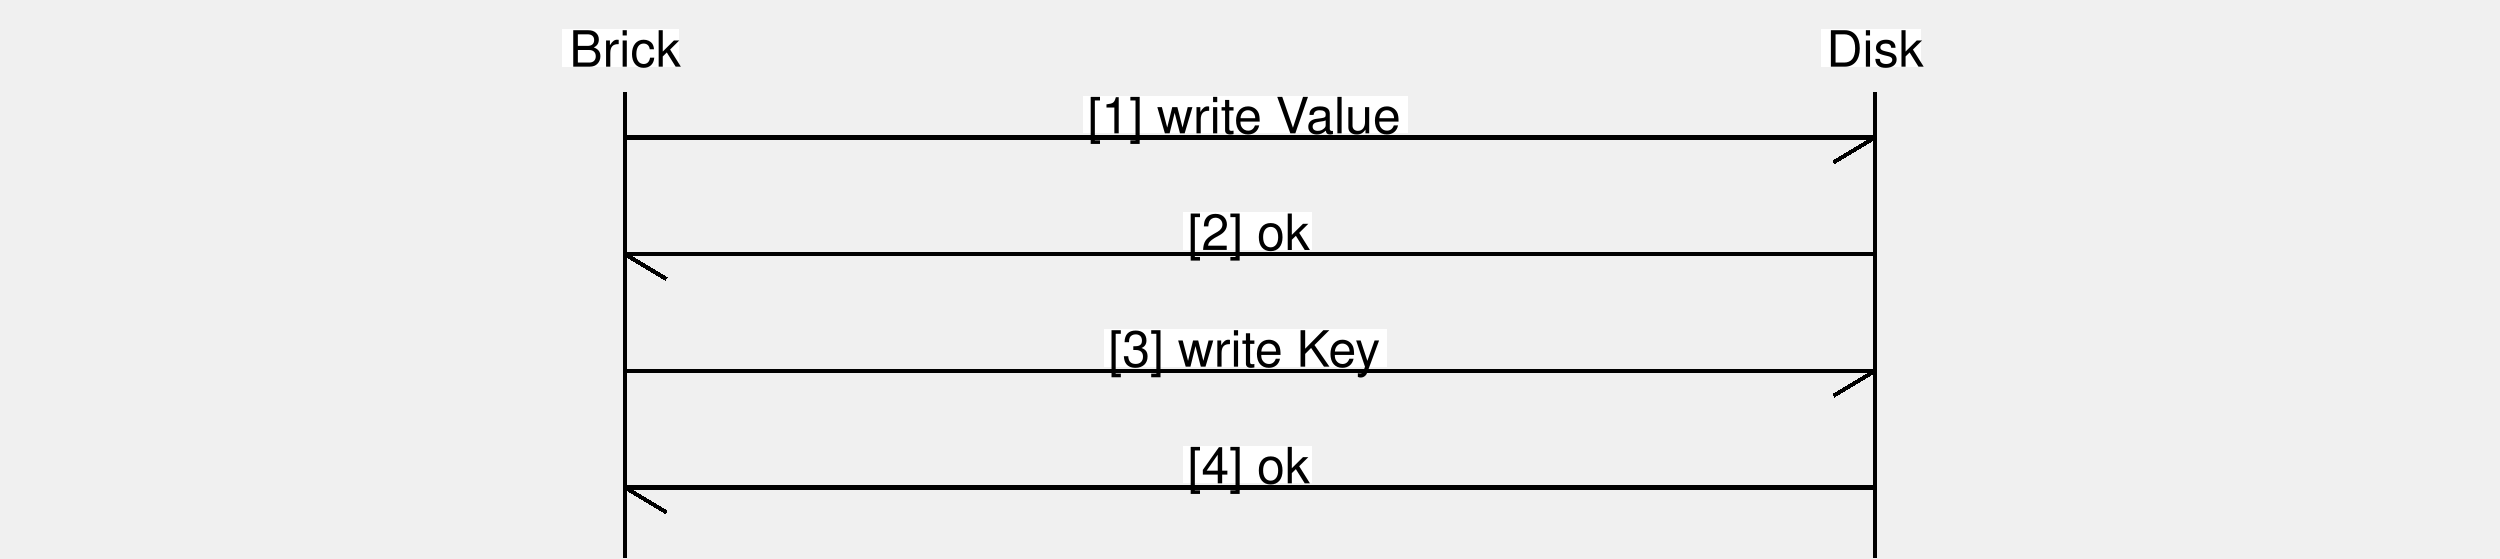
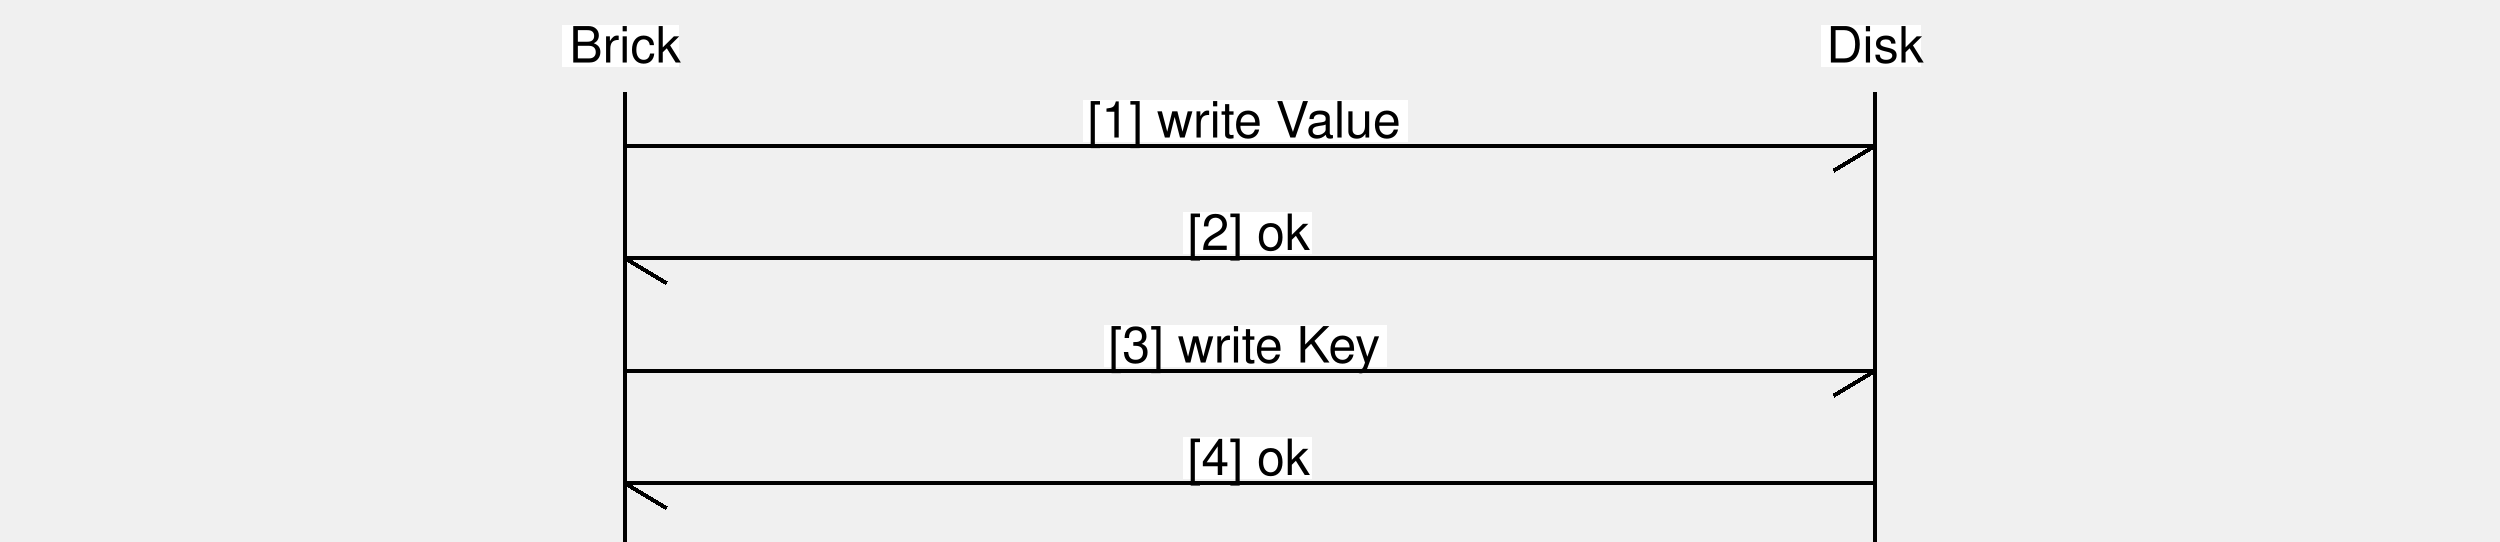
- <svg xmlns="http://www.w3.org/2000/svg" version="1.1" viewBox="0 0 600 134" shape-rendering="crispEdges" stroke-width="1" text-rendering="geometricPrecision">
-   <polygon fill="white" points="135,7 163,7 163,16 135,16" />
-   <text x="150" y="16" textLength="27" font-family="Helvetica" font-size="12" fill="black" text-anchor="middle">
+ <svg xmlns="http://www.w3.org/2000/svg" version="1.1" viewBox="0 0 600 130" shape-rendering="crispEdges" stroke-width="1" text-rendering="geometricPrecision">
+   <polygon fill="white" points="135,6 163,6 163,16 135,16" />
+   <text x="150" y="15" textLength="26" font-family="Helvetica" font-size="12" fill="black" text-anchor="middle">

Brick
</text>
-   <polygon fill="white" points="437,7 461,7 461,16 437,16" />
-   <text x="450" y="16" textLength="23" font-family="Helvetica" font-size="12" fill="black" text-anchor="middle">
+   <polygon fill="white" points="437,6 461,6 461,16 437,16" />
+   <text x="450" y="15" textLength="23" font-family="Helvetica" font-size="12" fill="black" text-anchor="middle">

Disk
</text>
-   <line x1="150" y1="22" x2="150" y2="50" stroke="black" />
-   <line x1="450" y1="22" x2="450" y2="50" stroke="black" />
-   <line x1="150" y1="33" x2="450" y2="33" stroke="black" />
-   <line x1="450" y1="33" x2="440" y2="39" stroke="black" />
-   <polygon fill="white" points="260,23 338,23 338,32 260,32" />
-   <text x="261" y="32" textLength="76" font-family="Helvetica" font-size="12" fill="black">
+   <line x1="150" y1="22" x2="150" y2="49" stroke="black" />
+   <line x1="450" y1="22" x2="450" y2="49" stroke="black" />
+   <line x1="150" y1="35" x2="450" y2="35" stroke="black" />
+   <line x1="450" y1="35" x2="440" y2="41" stroke="black" />
+   <polygon fill="white" points="260,24 338,24 338,34 260,34" />
+   <text x="261" y="33" textLength="76" font-family="Helvetica" font-size="12" fill="black">
[1] write Value
</text>
-   <line x1="150" y1="50" x2="150" y2="78" stroke="black" />
-   <line x1="450" y1="50" x2="450" y2="78" stroke="black" />
-   <line x1="450" y1="61" x2="150" y2="61" stroke="black" />
-   <line x1="150" y1="61" x2="160" y2="67" stroke="black" />
-   <polygon fill="white" points="284,51 315,51 315,60 284,60" />
+   <line x1="150" y1="49" x2="150" y2="76" stroke="black" />
+   <line x1="450" y1="49" x2="450" y2="76" stroke="black" />
+   <line x1="450" y1="62" x2="150" y2="62" stroke="black" />
+   <line x1="150" y1="62" x2="160" y2="68" stroke="black" />
+   <polygon fill="white" points="284,51 315,51 315,61 284,61" />
  <text x="285" y="60" textLength="29" font-family="Helvetica" font-size="12" fill="black">
[2] ok
</text>
-   <line x1="150" y1="78" x2="150" y2="106" stroke="black" />
-   <line x1="450" y1="78" x2="450" y2="106" stroke="black" />
+   <line x1="150" y1="76" x2="150" y2="103" stroke="black" />
+   <line x1="450" y1="76" x2="450" y2="103" stroke="black" />
  <line x1="150" y1="89" x2="450" y2="89" stroke="black" />
  <line x1="450" y1="89" x2="440" y2="95" stroke="black" />
-   <polygon fill="white" points="265,79 333,79 333,88 265,88" />
-   <text x="266" y="88" textLength="66" font-family="Helvetica" font-size="12" fill="black">
+   <polygon fill="white" points="265,78 333,78 333,88 265,88" />
+   <text x="266" y="87" textLength="66" font-family="Helvetica" font-size="12" fill="black">
[3] write Key
</text>
-   <line x1="150" y1="106" x2="150" y2="134" stroke="black" />
-   <line x1="450" y1="106" x2="450" y2="134" stroke="black" />
-   <line x1="450" y1="117" x2="150" y2="117" stroke="black" />
-   <line x1="150" y1="117" x2="160" y2="123" stroke="black" />
-   <polygon fill="white" points="284,107 315,107 315,116 284,116" />
-   <text x="285" y="116" textLength="29" font-family="Helvetica" font-size="12" fill="black">
+   <line x1="150" y1="103" x2="150" y2="130" stroke="black" />
+   <line x1="450" y1="103" x2="450" y2="130" stroke="black" />
+   <line x1="450" y1="116" x2="150" y2="116" stroke="black" />
+   <line x1="150" y1="116" x2="160" y2="122" stroke="black" />
+   <polygon fill="white" points="284,105 315,105 315,115 284,115" />
+   <text x="285" y="114" textLength="29" font-family="Helvetica" font-size="12" fill="black">
[4] ok
</text>
-   <line x1="150" y1="128" x2="150" y2="134" stroke="black" />
-   <line x1="450" y1="128" x2="450" y2="134" stroke="black" />
</svg>
